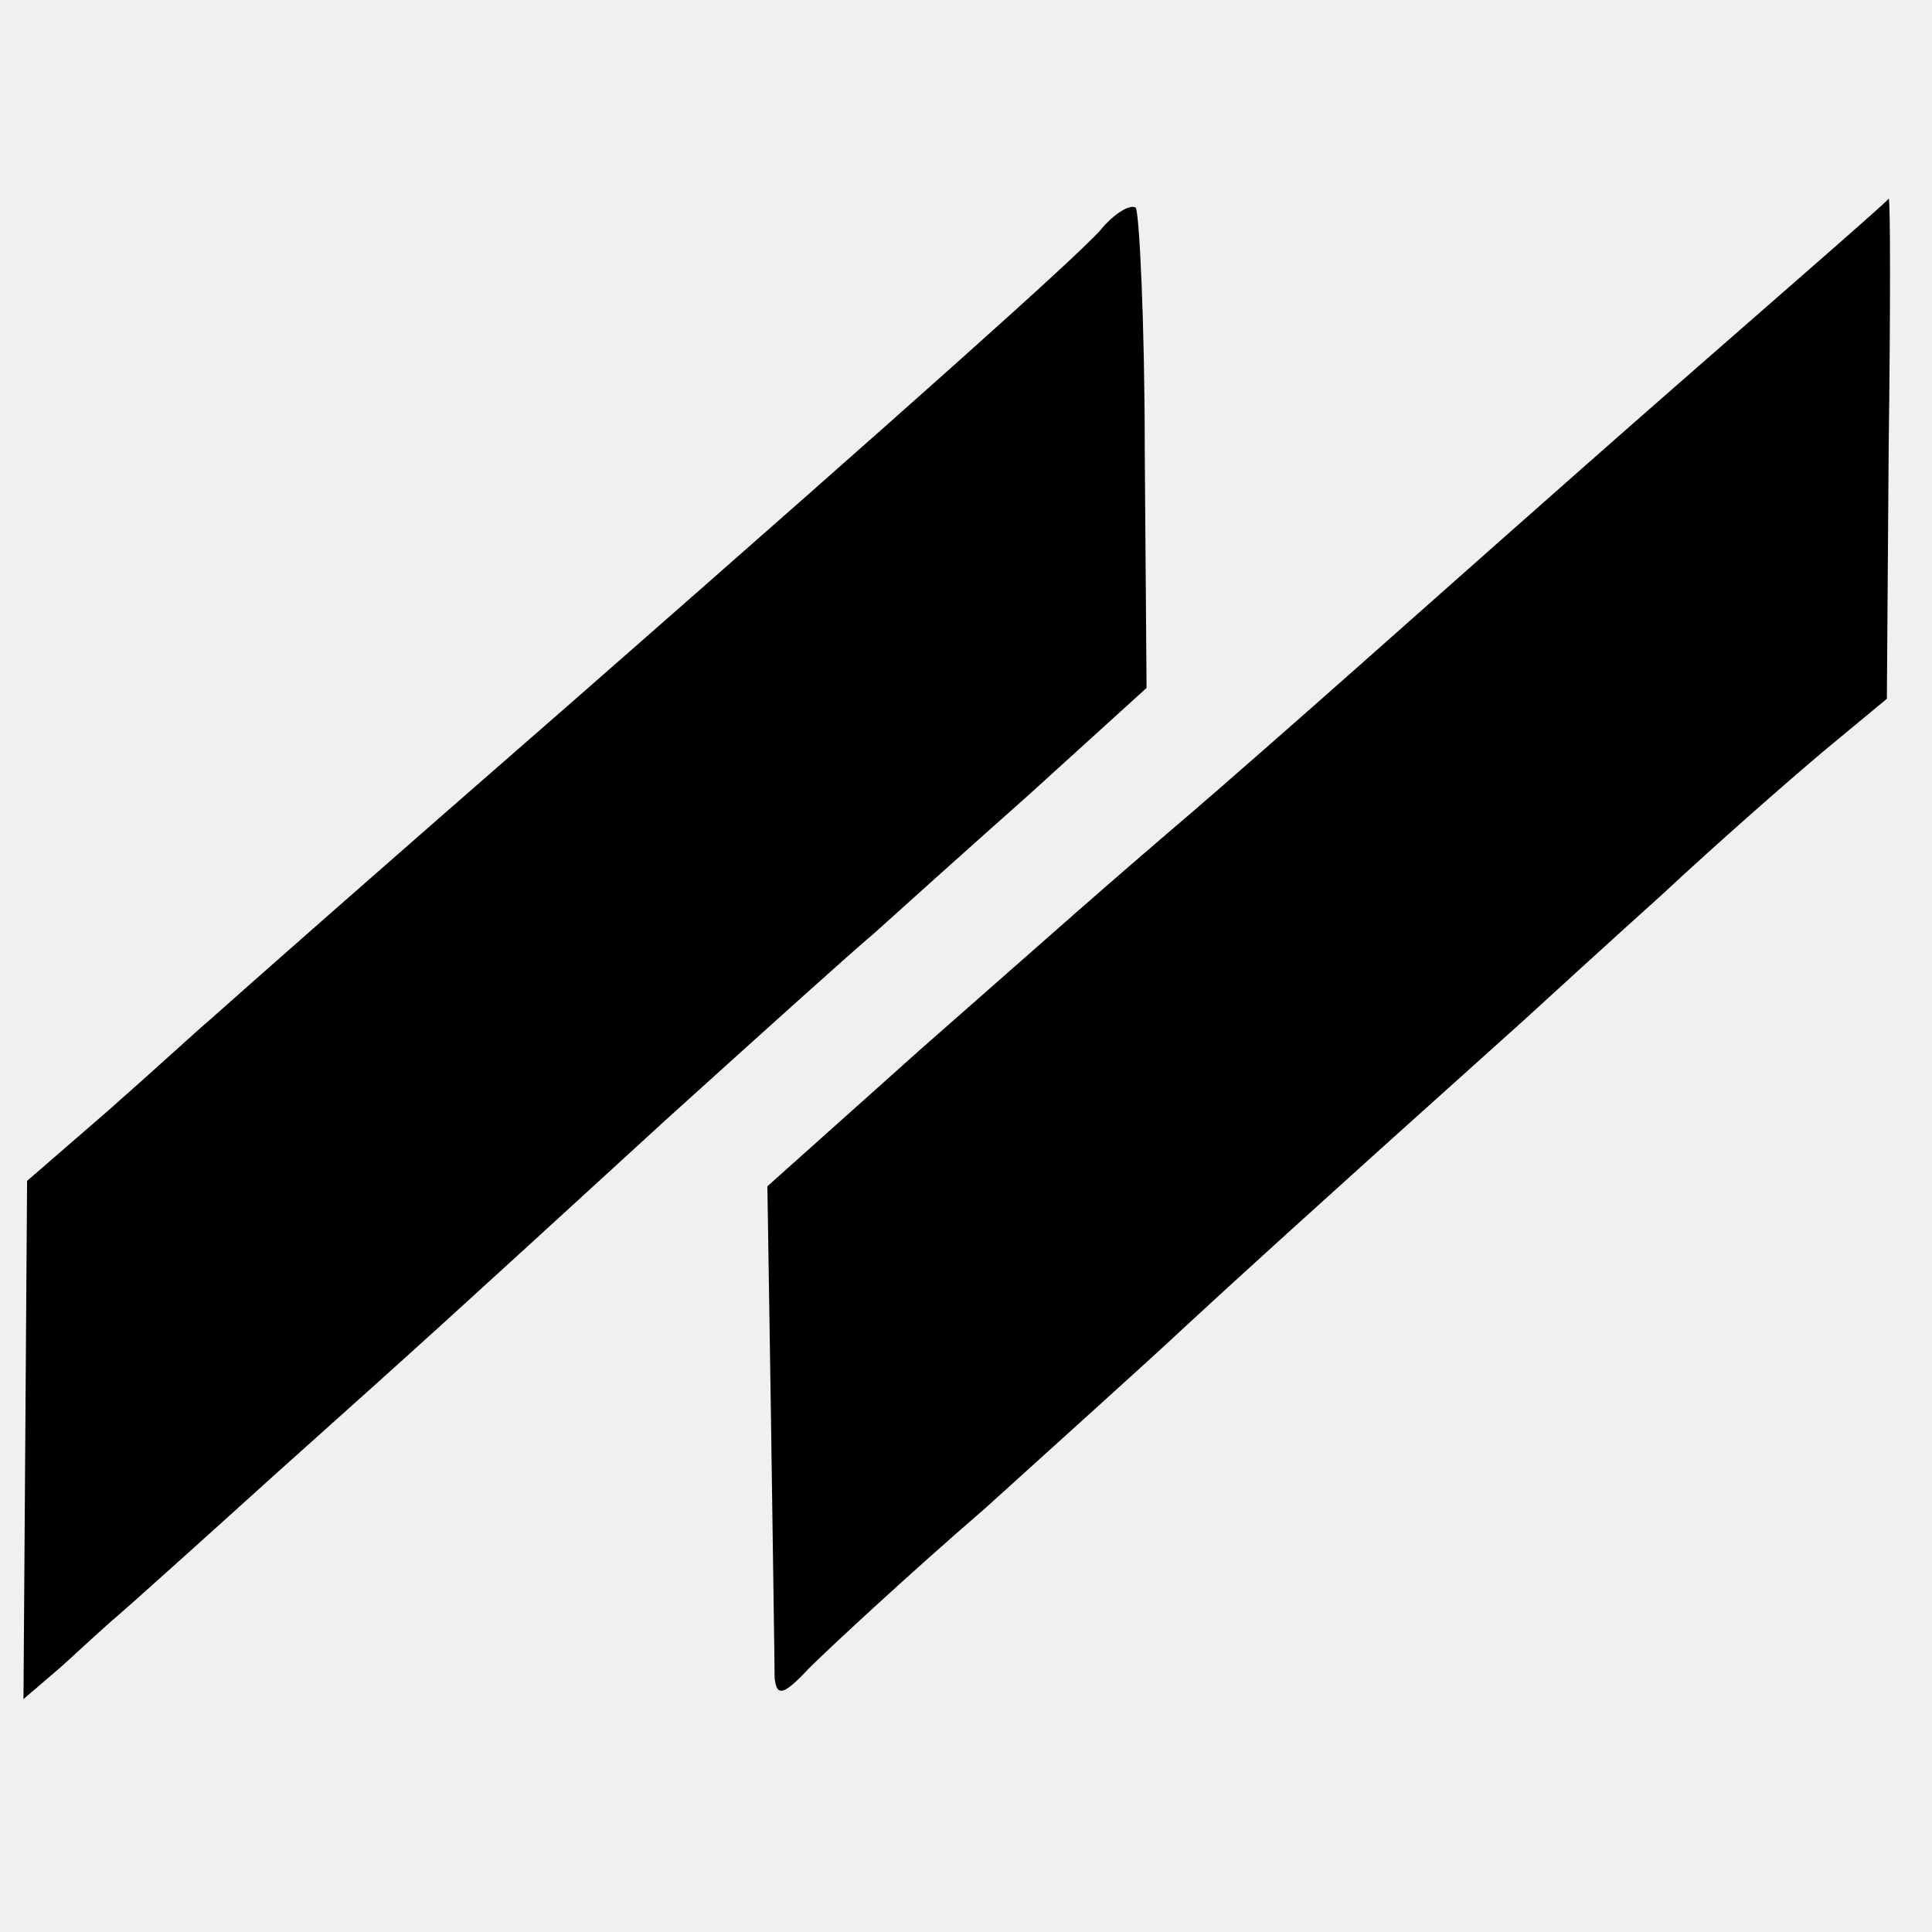
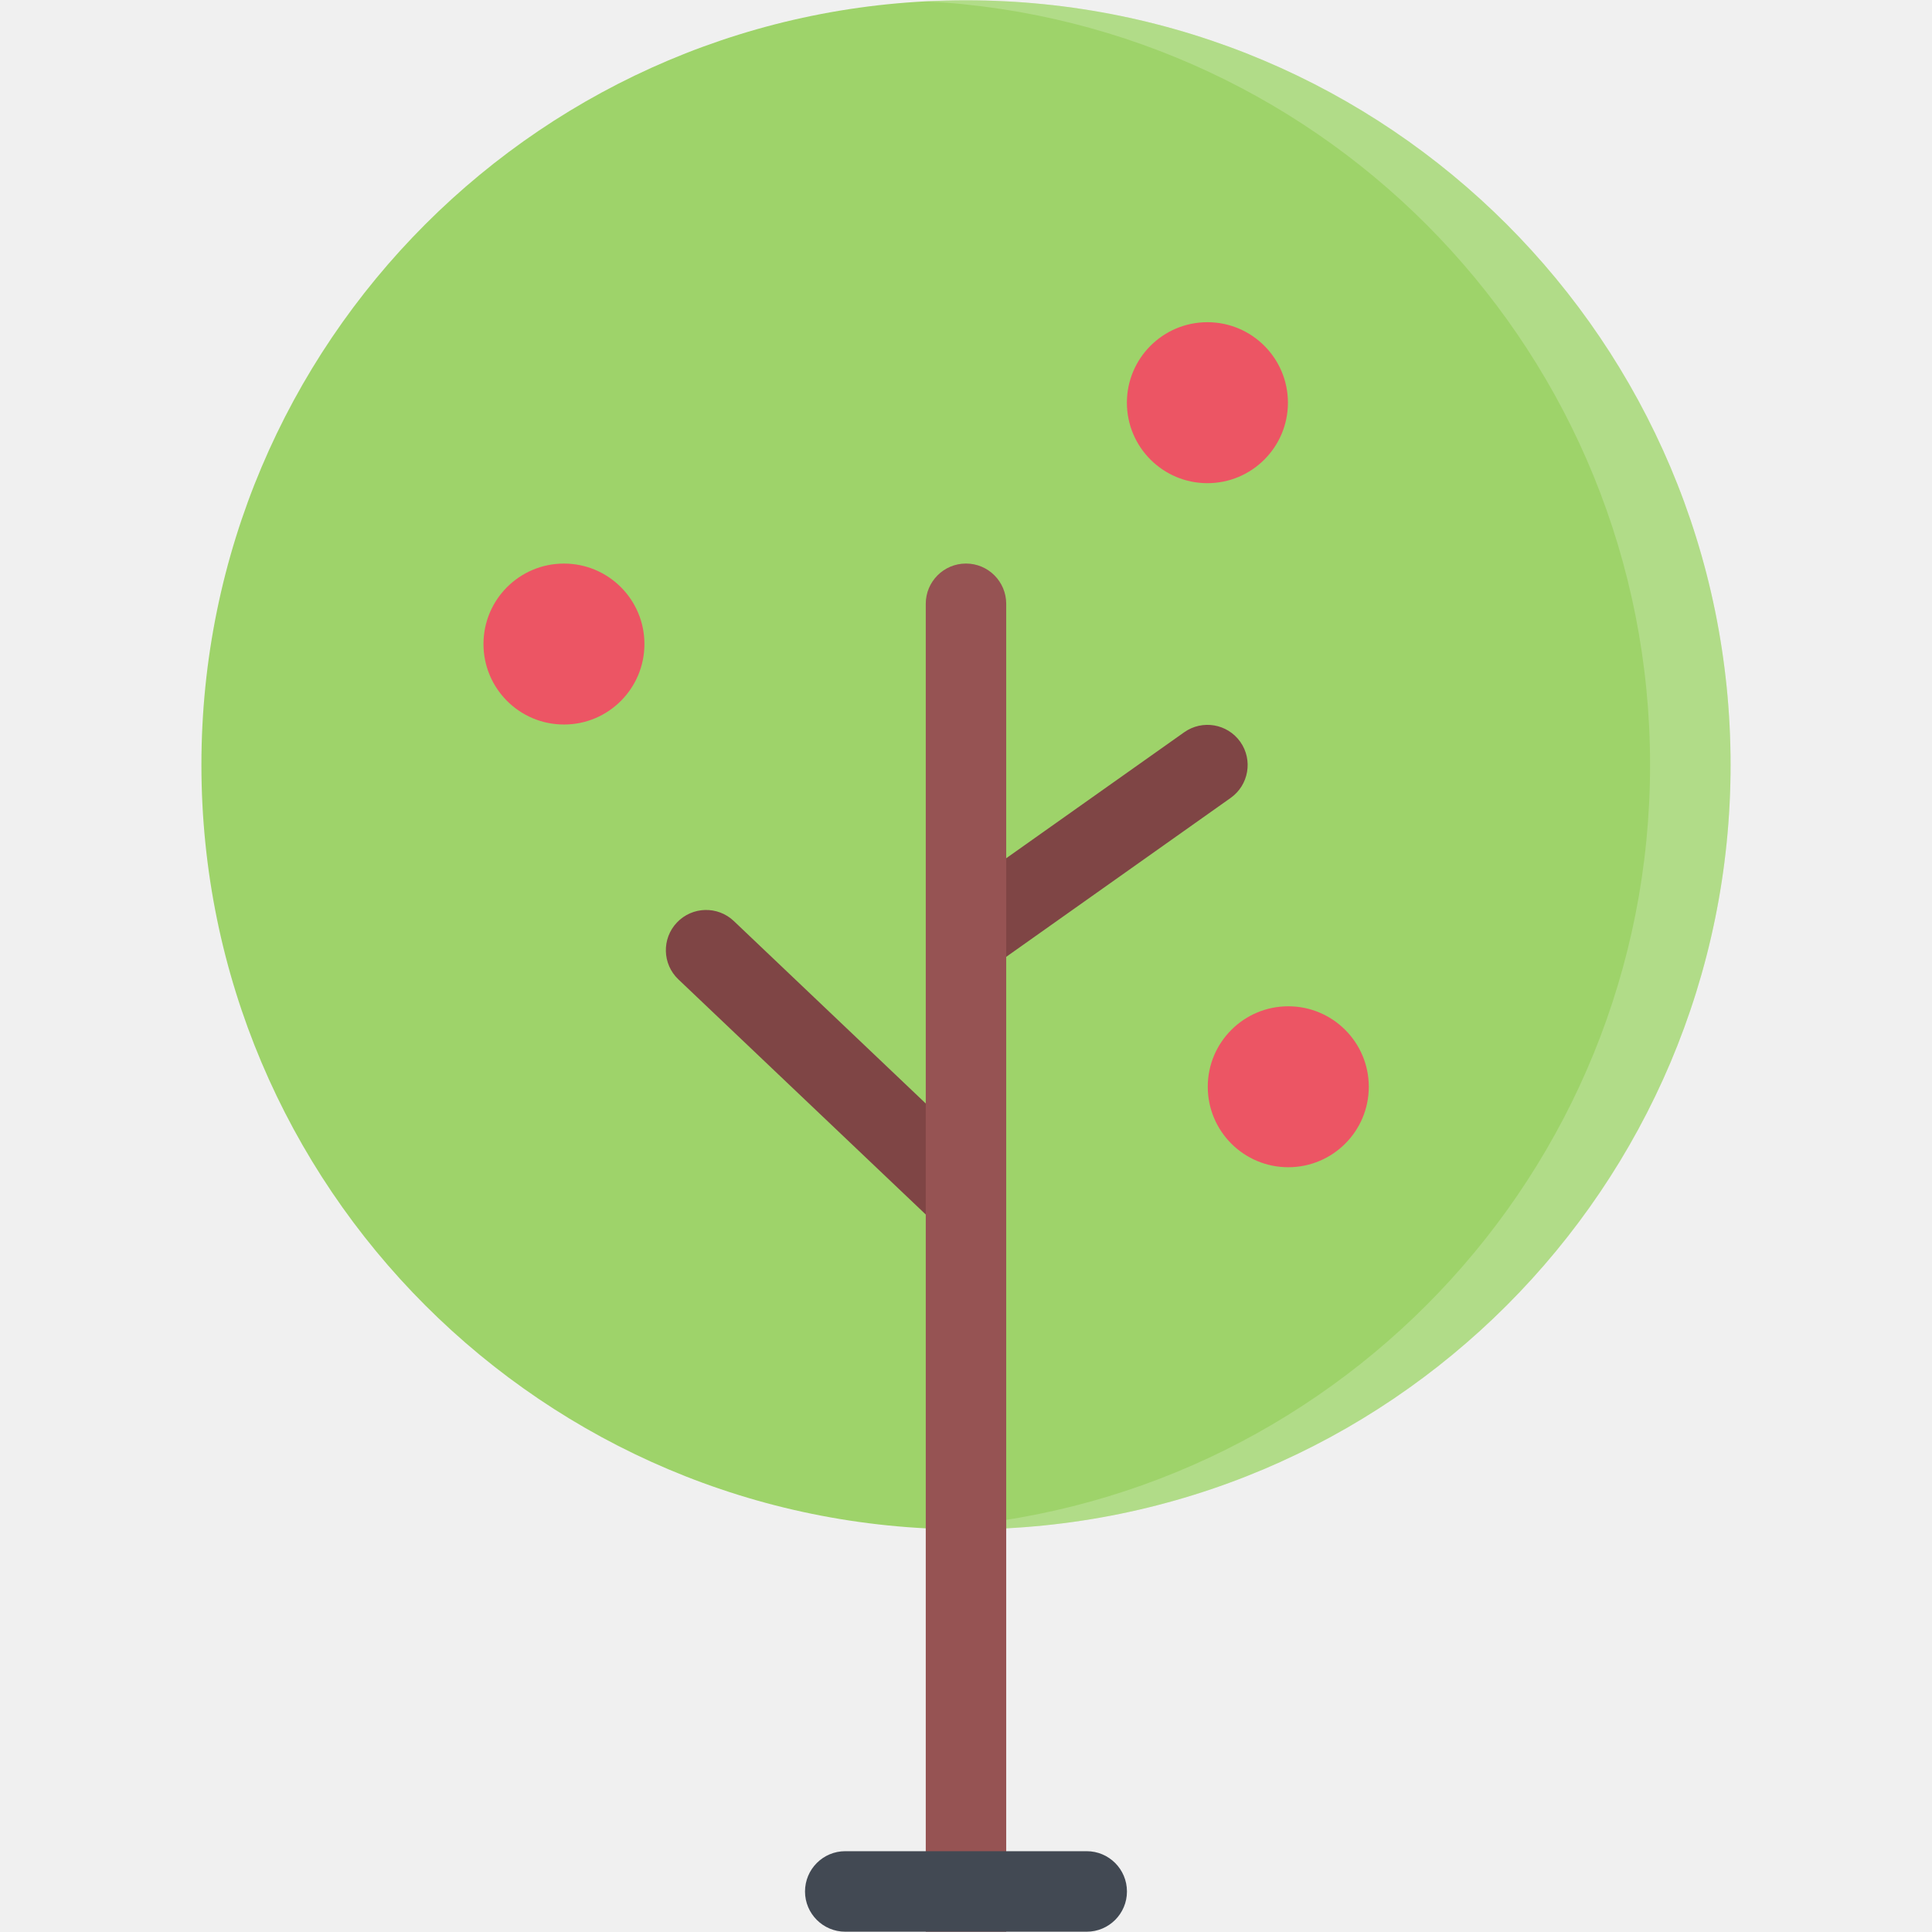
- <svg xmlns="http://www.w3.org/2000/svg" version="1.0" width="107pt" height="107pt" viewBox="0 0 107 107" preserveAspectRatio="xMidYMid meet">
-   <g transform="translate(0,107) scale(0.1,-0.1)" fill="#000000" stroke="none">
-     <path d="M609 942 c-17 -18 -95 -88 -289 -258 -117 -102 -177 -155 -204 -179 -6 -5 -31 -28 -56 -50 l-45 -39 -1 -144 -1 -143 21 18 c11 10 25 23 31 28 7 6 46 41 88 79 86 77 86 77 216 196 52 47 103 93 115 103 11 10 50 45 86 77 l65 59 -1 131 c0 71 -3 132 -5 135 -3 2 -12 -3 -20 -13z" />
-     <path d="M929 857 c-64 -56 -145 -128 -180 -159 -35 -31 -75 -66 -89 -78 -55 -47 -68 -59 -150 -131 l-85 -76 2 -129 c1 -71 2 -135 2 -143 1 -11 5 -10 19 5 10 10 54 51 98 89 43 39 92 83 109 99 26 24 63 58 189 171 12 11 47 43 77 70 30 28 70 63 89 79 l35 29 1 138 c1 77 1 139 0 139 0 -1 -53 -47 -117 -103z" />
-   </g>
+ <svg xmlns="http://www.w3.org/2000/svg" t="1766853199442" class="icon" viewBox="0 0 1024 1024" version="1.1" p-id="13012" width="64" height="64">
+   <path d="M917.242 405.392c0 223.792-181.442 405.206-405.25 405.206S106.756 629.184 106.756 405.392C106.756 181.586 288.184 0.156 511.992 0.156s405.25 181.43 405.25 405.236z" fill="#9ED36A" p-id="13013" />
+   <path d="M511.994 0.156c-7.154 0-14.262 0.188-21.322 0.562 213.888 11.09 383.9 188.022 383.9 404.674 0 216.636-170.012 393.584-383.9 404.642 7.06 0.376 14.168 0.562 21.322 0.562 223.808 0 405.25-181.414 405.25-405.206C917.242 181.586 735.8 0.156 511.994 0.156z" fill="#FFFFFF" opacity=".2" p-id="13014" />
+   <path d="M388.952 488.18c-8.544-8.124-22.04-7.78-30.164 0.766-8.106 8.528-7.778 22.04 0.766 30.146l134.99 128.304 29.396-30.896-134.988-128.32zM657.386 393.194c-6.812-9.608-20.122-11.888-29.742-5.078l-126.804 89.754 24.648 34.818 126.774-89.77c9.62-6.81 11.902-20.12 5.124-29.724z" fill="#7F4545" p-id="13015" />
+   <path d="M511.994 298.69c-11.778 0-21.322 9.56-21.322 21.338v703.816h42.642V320.028c-0.002-11.778-9.544-21.338-21.32-21.338z" fill="#965353" p-id="13016" />
+   <path d="M575.972 981.17h-127.96c-11.778 0-21.338 9.56-21.338 21.37 0 11.746 9.56 21.304 21.338 21.304h127.96c11.778 0 21.336-9.558 21.336-21.304 0-11.81-9.558-21.37-21.336-21.37z" fill="#424953" p-id="13017" />
+   <path d="M341.56 341.35c0 23.554-19.088 42.658-42.644 42.658-23.57 0-42.66-19.104-42.66-42.658 0-23.556 19.088-42.644 42.66-42.644 23.556 0 42.644 19.086 42.644 42.644zM682.628 213.436c0 23.554-19.122 42.658-42.676 42.658s-42.676-19.104-42.676-42.658c0-23.556 19.122-42.66 42.676-42.66s42.676 19.102 42.676 42.66zM725.488 576.012c0 23.554-19.118 42.644-42.672 42.644s-42.676-19.09-42.676-42.644 19.122-42.658 42.676-42.658 42.672 19.104 42.672 42.658z" fill="#EC5564" p-id="13018" />
</svg>
